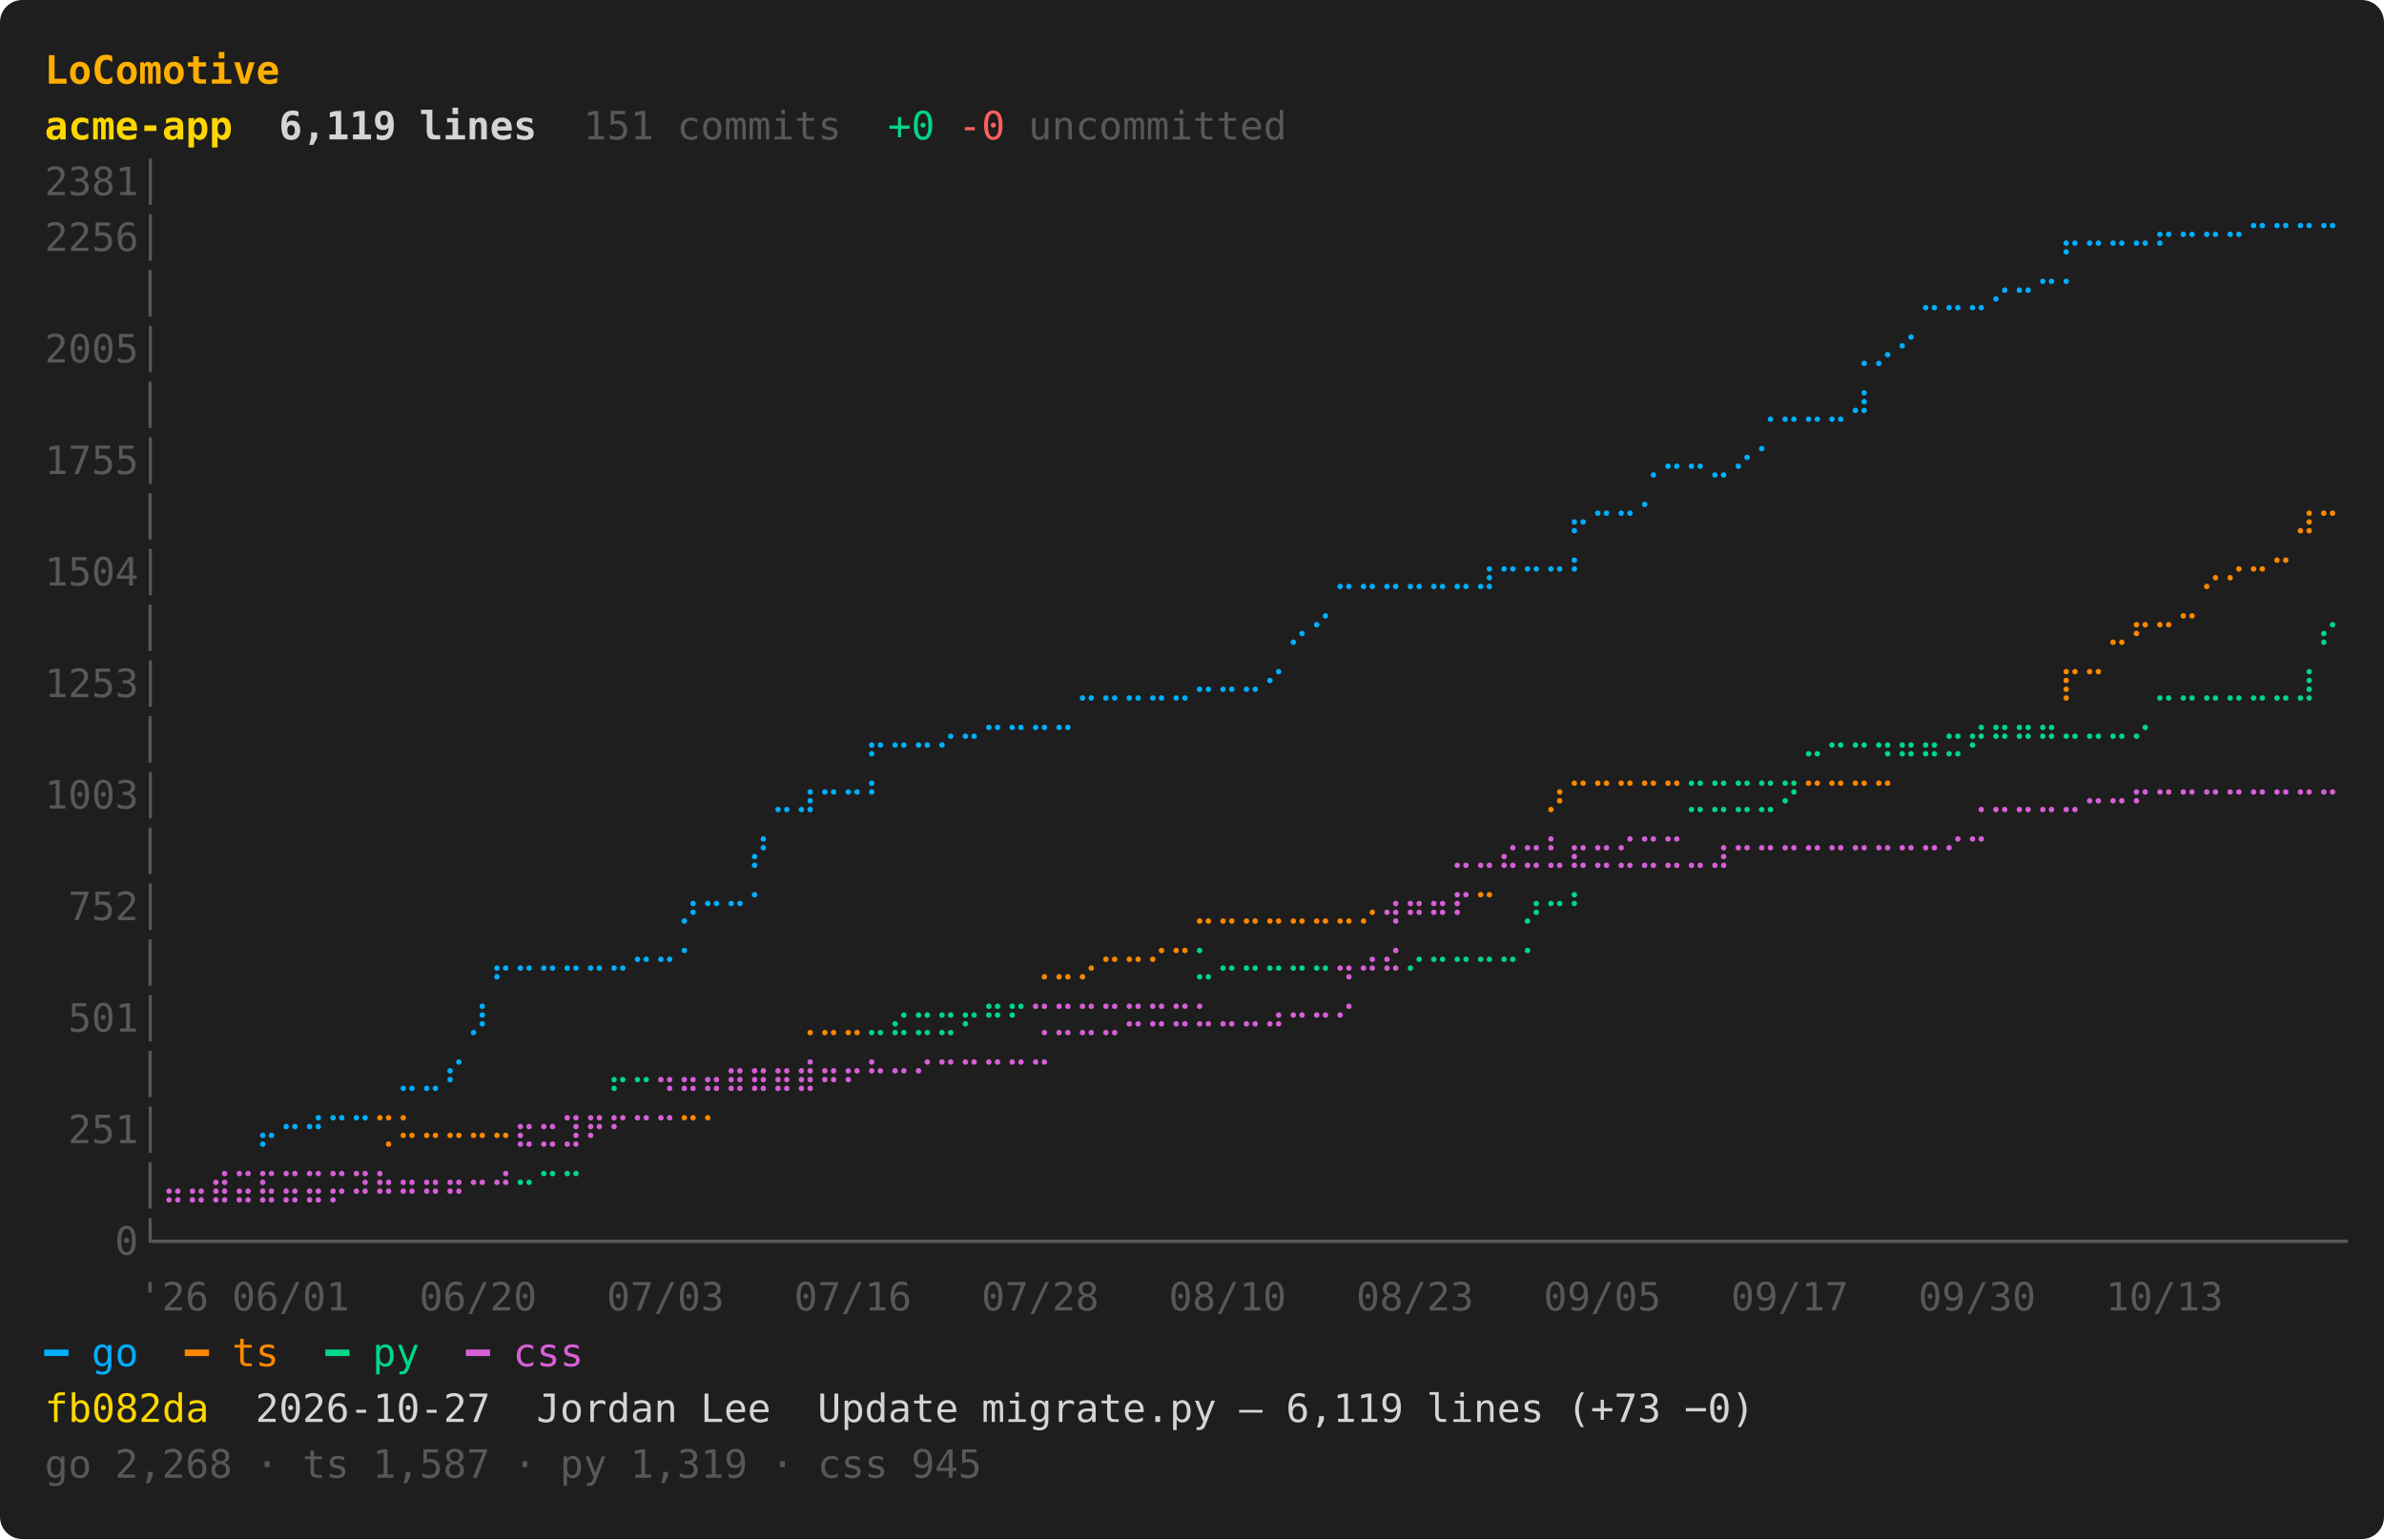
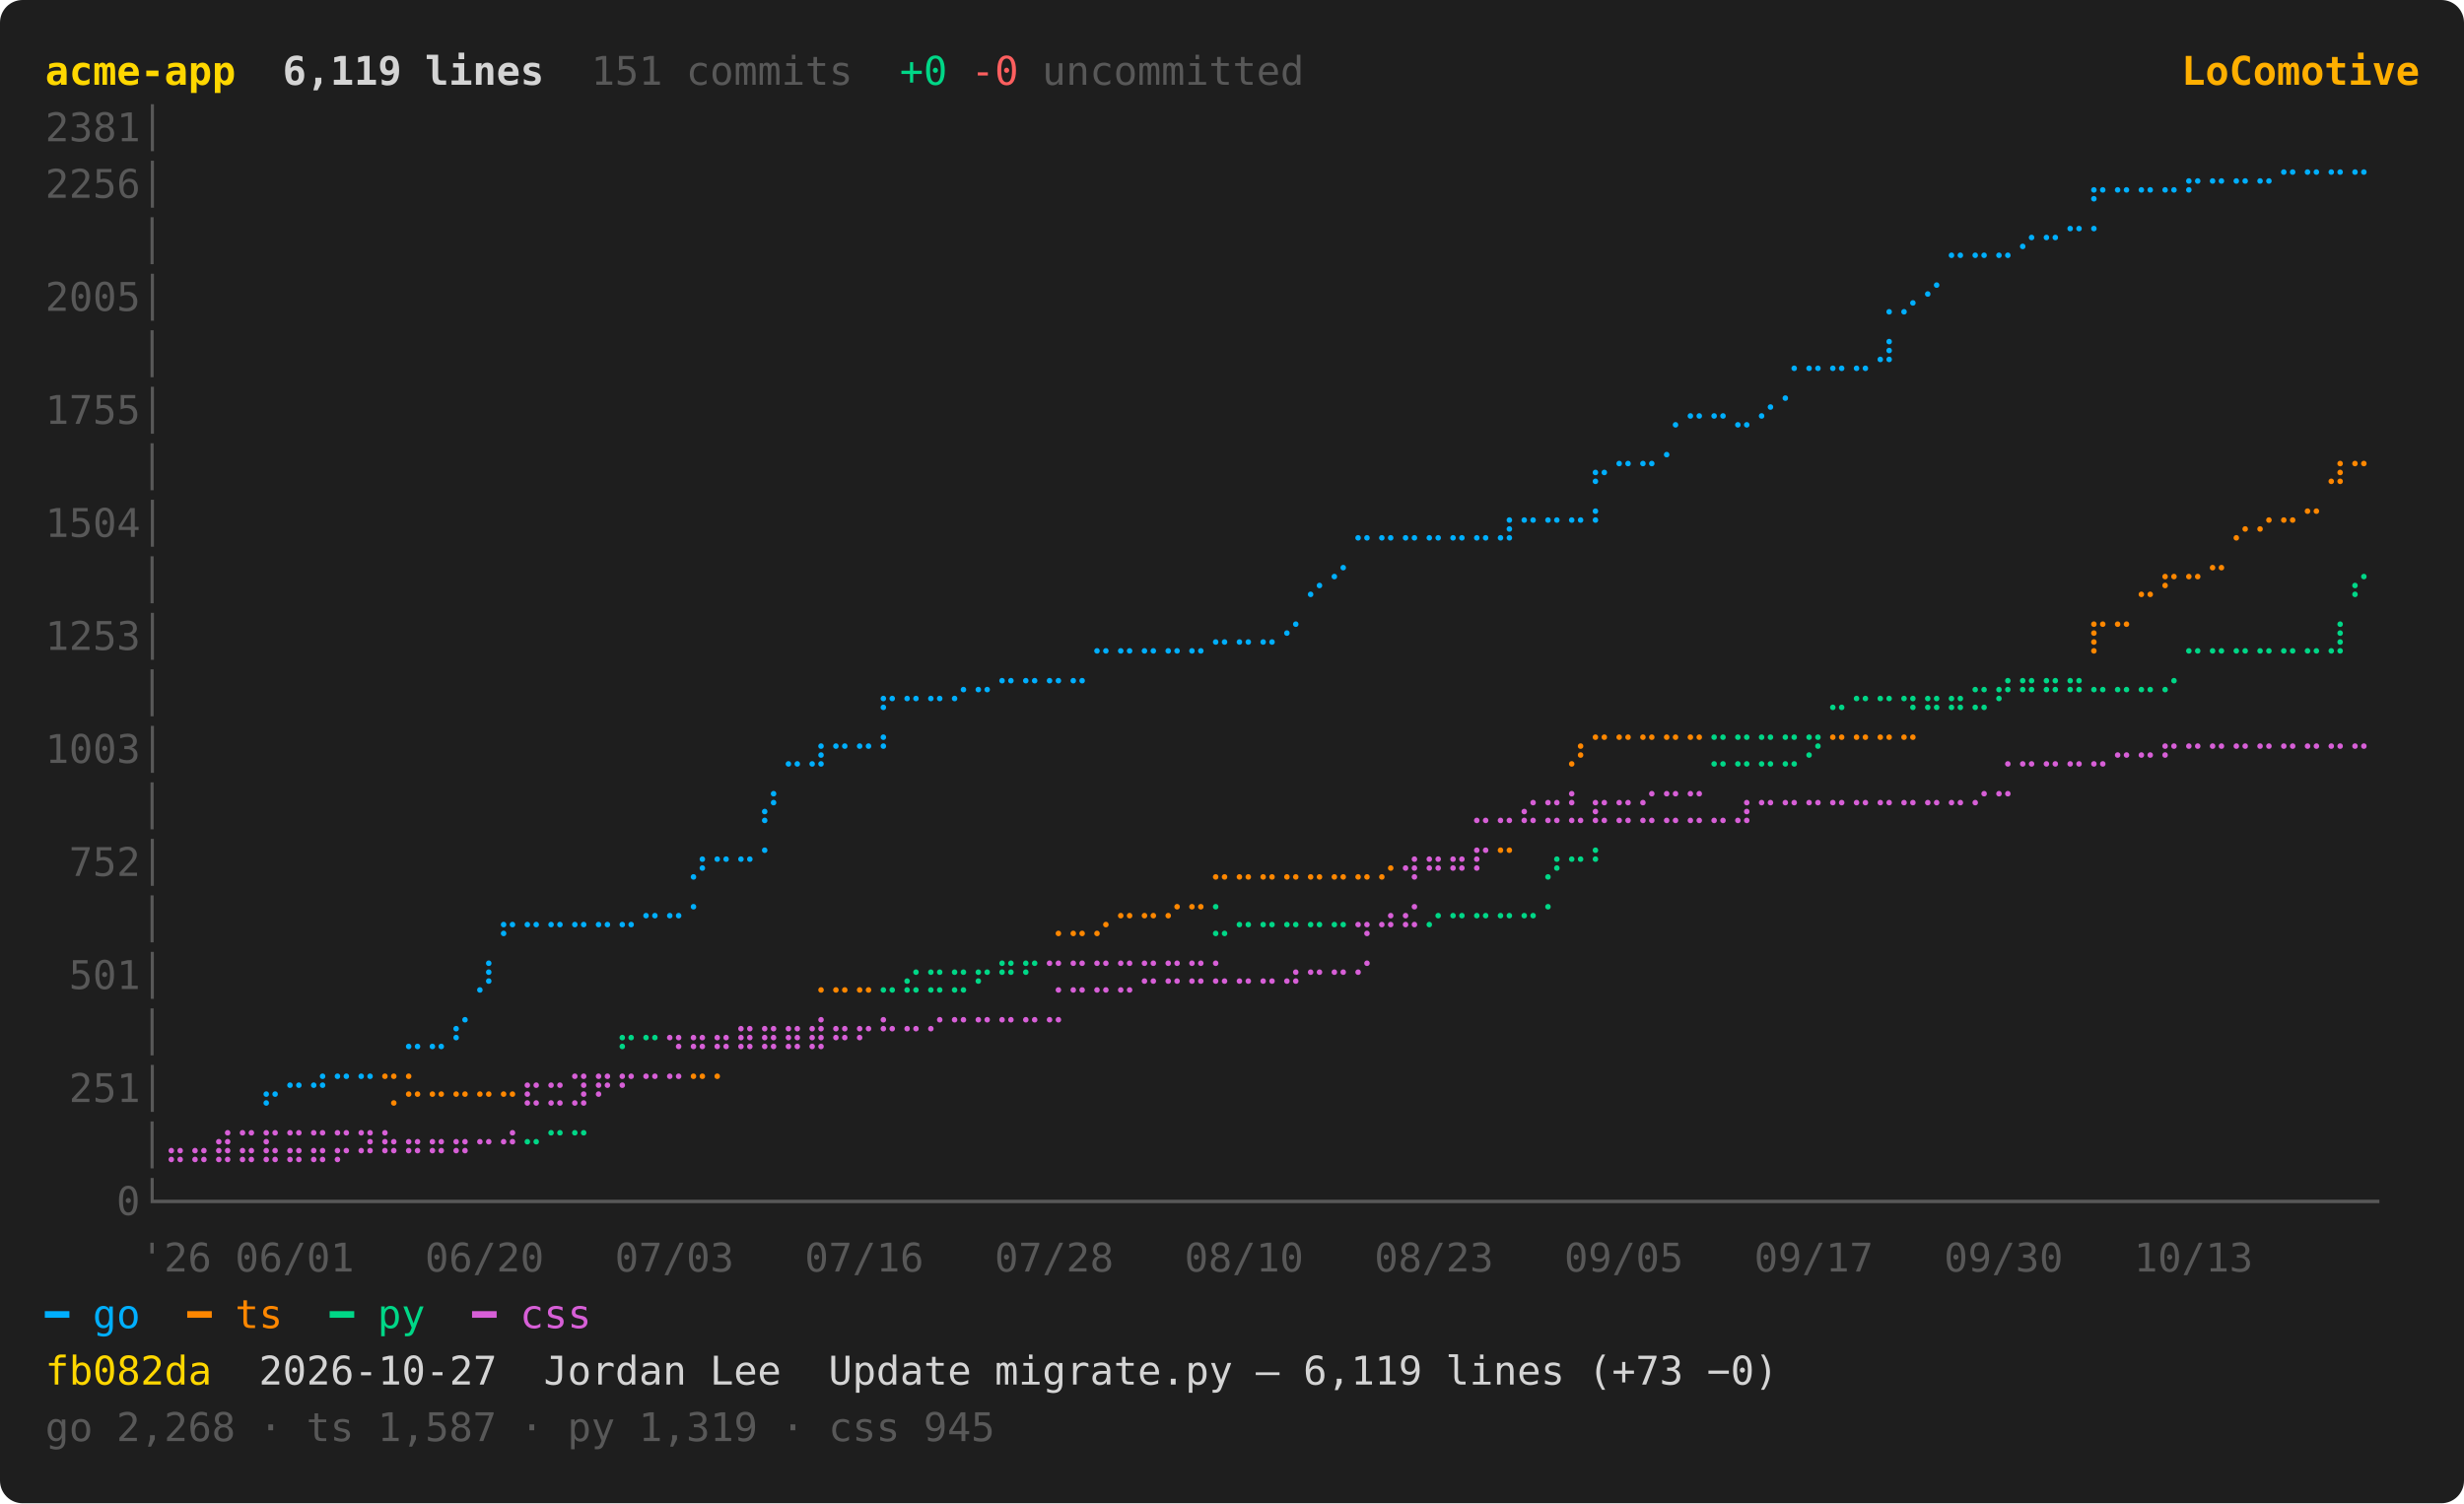
- <svg xmlns="http://www.w3.org/2000/svg" width="855" height="552" viewBox="0 0 855 552" font-family="Menlo, 'SF Mono', Consolas, 'DejaVu Sans Mono', monospace" font-size="14">
+ <svg xmlns="http://www.w3.org/2000/svg" width="872" height="532" viewBox="0 0 872 532" font-family="Menlo, 'SF Mono', Consolas, 'DejaVu Sans Mono', monospace" font-size="14">
  <rect width="100%" height="100%" rx="8" fill="#1e1e1e" />
-   <text x="16.0 24.4 32.8 41.2 49.6 58.0 66.4 74.8 83.2 91.6" y="30" fill="#ffaf00" font-weight="bold" xml:space="preserve">LoComotive</text>
-   <text x="16.0 24.4 32.8 41.2 49.6 58.0 66.4 74.8" y="50" fill="#ffd700" font-weight="bold" xml:space="preserve">acme-app</text>
-   <text x="100.0 108.4 116.8 125.2 133.6" y="50" fill="#d4d4d4" font-weight="bold" xml:space="preserve">6,119</text>
-   <text x="150.4 158.8 167.2 175.6 184.0" y="50" fill="#d4d4d4" font-weight="bold" xml:space="preserve">lines</text>
-   <text x="209.2 217.6 226.0" y="50" fill="#585858" xml:space="preserve">151</text>
-   <text x="242.8 251.2 259.6 268.0 276.4 284.8 293.2" y="50" fill="#585858" xml:space="preserve">commits</text>
-   <text x="318.4 326.8" y="50" fill="#00d787" xml:space="preserve">+0</text>
-   <text x="343.6 352.0" y="50" fill="#ff5f5f" xml:space="preserve">-0</text>
-   <text x="368.8 377.2 385.6 394.0 402.4 410.8 419.2 427.6 436.0 444.4 452.8" y="50" fill="#585858" xml:space="preserve">uncommitted</text>
-   <text x="16.0 24.4 32.8 41.2 49.6" y="70" fill="#585858" xml:space="preserve">2381│</text>
-   <text x="16.0 24.4 32.8 41.2 49.6" y="90" fill="#585858" xml:space="preserve">2256│</text>
-   <text x="738.4 746.8 755.2 763.6 772.0 780.4 788.8 797.2 805.6 814.0 822.4 830.8" y="90" fill="#00afff" xml:space="preserve">⡤⠤⠤⠤⠖⠒⠒⠒⠉⠉⠉⠉</text>
-   <text x="49.6" y="110" fill="#585858" xml:space="preserve">│</text>
-   <text x="688.0 696.4 704.8 713.2 721.6 730.0 738.4" y="110" fill="#00afff" xml:space="preserve">⣀⣀⣀⠔⠒⠉⠁</text>
-   <text x="16.0 24.4 32.8 41.2 49.6" y="130" fill="#585858" xml:space="preserve">2005│</text>
-   <text x="662.8 671.2 679.6" y="130" fill="#00afff" xml:space="preserve">⢀⡠⠊</text>
-   <text x="49.6" y="150" fill="#585858" xml:space="preserve">│</text>
-   <text x="629.2 637.6 646.0 654.4 662.8" y="150" fill="#00afff" xml:space="preserve">⢀⣀⣀⣀⠼</text>
-   <text x="16.0 24.4 32.8 41.2 49.6" y="170" fill="#585858" xml:space="preserve">1755│</text>
-   <text x="587.2 595.6 604.0 612.4 620.8 629.2" y="170" fill="#00afff" xml:space="preserve">⢀⠤⠤⣀⠔⠁</text>
-   <text x="49.6" y="190" fill="#585858" xml:space="preserve">│</text>
-   <text x="562.0 570.4 578.8 587.2" y="190" fill="#00afff" xml:space="preserve">⡤⠒⠒⠁</text>
-   <text x="822.4 830.8" y="190" fill="#ff8700" xml:space="preserve">⣰⠒</text>
-   <text x="16.0 24.4 32.8 41.2 49.6" y="210" fill="#585858" xml:space="preserve">1504│</text>
-   <text x="478.0 486.4 494.8 503.2 511.6 520.0 528.4 536.8 545.2 553.6 562.0" y="210" fill="#00afff" xml:space="preserve">⣀⣀⣀⣀⣀⣀⣰⠒⠒⠒⠃</text>
-   <text x="788.8 797.2 805.6 814.0" y="210" fill="#ff8700" xml:space="preserve">⡠⠔⠒⠉</text>
-   <text x="49.6" y="230" fill="#585858" xml:space="preserve">│</text>
-   <text x="461.2 469.6" y="230" fill="#00afff" xml:space="preserve">⡠⠊</text>
-   <text x="755.2 763.6 772.0 780.4" y="230" fill="#ff8700" xml:space="preserve">⣀⠖⠒⠉</text>
-   <text x="830.8" y="230" fill="#00d787" xml:space="preserve">⡔</text>
-   <text x="16.0 24.4 32.8 41.2 49.6" y="250" fill="#585858" xml:space="preserve">1253│</text>
-   <text x="385.6 394.0 402.4 410.8 419.2 427.6 436.0 444.4 452.8" y="250" fill="#00afff" xml:space="preserve">⣀⣀⣀⣀⣀⠤⠤⠤⠊</text>
-   <text x="738.4 746.8" y="250" fill="#ff8700" xml:space="preserve">⡏⠉</text>
-   <text x="772.0 780.4 788.8 797.2 805.6 814.0 822.4" y="250" fill="#00d787" xml:space="preserve">⣀⣀⣀⣀⣀⣀⣸</text>
-   <text x="49.6" y="270" fill="#585858" xml:space="preserve">│</text>
-   <text x="310.0 318.4 326.8 335.2 343.6 352.0 360.4 368.8 377.2" y="270" fill="#00afff" xml:space="preserve">⡤⠤⠤⠔⠒⠉⠉⠉⠉</text>
-   <text x="646.0 654.4 662.8 671.2 679.6 688.0 696.4 704.8 713.2 721.6 730.0 738.4 746.8 755.2 763.6" y="270" fill="#00d787" xml:space="preserve">⣀⠤⠤⢤⣤⣤⣒⠞⠛⠛⠛⠒⠒⠒⠊</text>
-   <text x="16.0 24.4 32.8 41.2 49.6" y="290" fill="#585858" xml:space="preserve">1003│</text>
-   <text x="276.4 284.8 293.2 301.6 310.0" y="290" fill="#00afff" xml:space="preserve">⣀⣰⠒⠒⠃</text>
-   <text x="553.6 562.0 570.4 578.8 587.2 595.6" y="290" fill="#ff8700" xml:space="preserve">⡰⠉⠉⠉⠉⠉</text>
-   <text x="604.0 612.4 620.8 629.2 637.6" y="290" fill="#00d787" xml:space="preserve">⣉⣉⣉⣉⠝</text>
-   <text x="646.0 654.4 662.8 671.2" y="290" fill="#ff8700" xml:space="preserve">⠉⠉⠉⠉</text>
-   <text x="704.8 713.2 721.6 730.0 738.4 746.8 755.2 763.6 772.0 780.4 788.8 797.2 805.6 814.0 822.4 830.8" y="290" fill="#d75fd7" xml:space="preserve">⢀⣀⣀⣀⣀⠤⠤⠖⠒⠒⠒⠒⠒⠒⠒⠒</text>
-   <text x="49.6" y="310" fill="#585858" xml:space="preserve">│</text>
-   <text x="268.0" y="310" fill="#00afff" xml:space="preserve">⡜</text>
-   <text x="520.0 528.4 536.8 545.2 553.6 562.0 570.4 578.8 587.2 595.6 604.0 612.4 620.8 629.2 637.6 646.0 654.4 662.8 671.2 679.6 688.0 696.4 704.8" y="310" fill="#d75fd7" xml:space="preserve">⣀⣀⣔⣒⣃⣖⣒⣊⣉⣉⣀⣰⠒⠒⠒⠒⠒⠒⠒⠒⠒⠊⠉</text>
-   <text x="24.4 32.8 41.2 49.6" y="330" fill="#585858" xml:space="preserve">752│</text>
-   <text x="242.8 251.2 259.6 268.0" y="330" fill="#00afff" xml:space="preserve">⡰⠒⠒⠁</text>
-   <text x="427.6 436.0 444.4 452.8 461.2 469.6 478.0 486.4" y="330" fill="#ff8700" xml:space="preserve">⣀⣀⣀⣀⣀⣀⣀⡠</text>
-   <text x="494.8 503.2 511.6 520.0" y="330" fill="#d75fd7" xml:space="preserve">⢴⠶⠶⠏</text>
-   <text x="528.4" y="330" fill="#ff8700" xml:space="preserve">⠉</text>
-   <text x="545.2 553.6 562.0" y="330" fill="#00d787" xml:space="preserve">⡰⠒⠃</text>
-   <text x="49.6" y="350" fill="#585858" xml:space="preserve">│</text>
-   <text x="175.6 184.0 192.4 200.8 209.2 217.6 226.0 234.4 242.8" y="350" fill="#00afff" xml:space="preserve">⡤⠤⠤⠤⠤⠤⠒⠒⠁</text>
-   <text x="368.8 377.2 385.6 394.0 402.4 410.8 419.2" y="350" fill="#ff8700" xml:space="preserve">⢀⣀⡠⠒⠒⠊⠉</text>
-   <text x="427.6 436.0 444.4 452.8 461.2 469.6" y="350" fill="#00d787" xml:space="preserve">⣁⠤⠤⠤⠤⠤</text>
-   <text x="478.0 486.4 494.8" y="350" fill="#d75fd7" xml:space="preserve">⢤⠴⠮</text>
-   <text x="503.2 511.6 520.0 528.4 536.8 545.2" y="350" fill="#00d787" xml:space="preserve">⠔⠒⠒⠒⠒⠁</text>
-   <text x="24.4 32.8 41.2 49.6" y="370" fill="#585858" xml:space="preserve">501│</text>
-   <text x="167.2" y="370" fill="#00afff" xml:space="preserve">⡸</text>
-   <text x="284.8 293.2 301.6" y="370" fill="#ff8700" xml:space="preserve">⢀⣀⣀</text>
-   <text x="310.0 318.4 326.8 335.2 343.6 352.0 360.4" y="370" fill="#00d787" xml:space="preserve">⣀⣔⣒⣒⠖⠛⠋</text>
-   <text x="368.8 377.2 385.6 394.0 402.4 410.8 419.2 427.6 436.0 444.4 452.8 461.2 469.6 478.0" y="370" fill="#d75fd7" xml:space="preserve">⢉⣉⣉⣉⠭⠭⠭⠥⠤⠤⠴⠒⠒⠊</text>
-   <text x="49.6" y="390" fill="#585858" xml:space="preserve">│</text>
-   <text x="142.0 150.4 158.8" y="390" fill="#00afff" xml:space="preserve">⣀⣀⠎</text>
-   <text x="217.6 226.0" y="390" fill="#00d787" xml:space="preserve">⡤⠤</text>
-   <text x="234.4 242.8 251.2 259.6 268.0 276.4 284.8 293.2 301.6 310.0 318.4 326.8 335.2 343.6 352.0 360.4 368.8" y="390" fill="#d75fd7" xml:space="preserve">⢤⣤⣤⣶⣶⣶⣾⠶⠖⠓⠒⠊⠉⠉⠉⠉⠉</text>
-   <text x="24.4 32.8 41.2 49.6" y="410" fill="#585858" xml:space="preserve">251│</text>
-   <text x="91.6 100.0 108.4 116.8 125.2" y="410" fill="#00afff" xml:space="preserve">⡤⠒⠚⠉⠉</text>
-   <text x="133.6 142.0 150.4 158.8 167.2 175.6" y="410" fill="#ff8700" xml:space="preserve">⢉⠥⠤⠤⠤⠤</text>
-   <text x="184.0 192.4 200.8 209.2 217.6 226.0 234.4" y="410" fill="#d75fd7" xml:space="preserve">⣖⣒⣹⠟⠋⠉⠉</text>
-   <text x="242.8 251.2" y="410" fill="#ff8700" xml:space="preserve">⠉⠁</text>
-   <text x="49.6" y="430" fill="#585858" xml:space="preserve">│</text>
-   <text x="58.0 66.4 74.8 83.2 91.6 100.0 108.4 116.8 125.2 133.6 142.0 150.4 158.8 167.2 175.6" y="430" fill="#d75fd7" xml:space="preserve">⣤⣤⣾⣭⣯⣭⣭⡭⠽⠷⠶⠶⠶⠒⠚</text>
-   <text x="184.0 192.4 200.8" y="430" fill="#00d787" xml:space="preserve">⠒⠉⠉</text>
-   <text x="41.2 49.6 58.0 66.4 74.8 83.2 91.6 100.0 108.4 116.8 125.2 133.6 142.0 150.4 158.8 167.2 175.6 184.0 192.4 200.8 209.2 217.6 226.0 234.4 242.8 251.2 259.6 268.0 276.4 284.8 293.2 301.6 310.0 318.4 326.8 335.2 343.6 352.0 360.4 368.8 377.2 385.6 394.0 402.4 410.8 419.2 427.6 436.0 444.4 452.8 461.2 469.6 478.0 486.4 494.8 503.2 511.6 520.0 528.4 536.8 545.2 553.6 562.0 570.4 578.8 587.2 595.6 604.0 612.4 620.8 629.2 637.6 646.0 654.4 662.8 671.2 679.6 688.0 696.4 704.8 713.2 721.6 730.0 738.4 746.8 755.2 763.6 772.0 780.4 788.8 797.2 805.6 814.0 822.4 830.8" y="450" fill="#585858" xml:space="preserve">0└─────────────────────────────────────────────────────────────────────────────────────────────</text>
-   <text x="49.6 58.0 66.4" y="470" fill="#585858" xml:space="preserve">'26</text>
-   <text x="83.2 91.6 100.0 108.4 116.8" y="470" fill="#585858" xml:space="preserve">06/01</text>
-   <text x="150.4 158.8 167.2 175.6 184.0" y="470" fill="#585858" xml:space="preserve">06/20</text>
-   <text x="217.6 226.0 234.4 242.8 251.2" y="470" fill="#585858" xml:space="preserve">07/03</text>
-   <text x="284.8 293.2 301.6 310.0 318.4" y="470" fill="#585858" xml:space="preserve">07/16</text>
-   <text x="352.0 360.4 368.8 377.2 385.6" y="470" fill="#585858" xml:space="preserve">07/28</text>
-   <text x="419.2 427.6 436.0 444.4 452.8" y="470" fill="#585858" xml:space="preserve">08/10</text>
-   <text x="486.4 494.8 503.2 511.6 520.0" y="470" fill="#585858" xml:space="preserve">08/23</text>
-   <text x="553.6 562.0 570.4 578.8 587.2" y="470" fill="#585858" xml:space="preserve">09/05</text>
-   <text x="620.8 629.2 637.6 646.0 654.4" y="470" fill="#585858" xml:space="preserve">09/17</text>
-   <text x="688.0 696.4 704.8 713.2 721.6" y="470" fill="#585858" xml:space="preserve">09/30</text>
-   <text x="755.2 763.6 772.0 780.4 788.8" y="470" fill="#585858" xml:space="preserve">10/13</text>
-   <text x="16.0" y="490" fill="#00afff" xml:space="preserve">━</text>
-   <text x="32.8 41.2" y="490" fill="#00afff" xml:space="preserve">go</text>
-   <text x="66.4" y="490" fill="#ff8700" xml:space="preserve">━</text>
-   <text x="83.2 91.6" y="490" fill="#ff8700" xml:space="preserve">ts</text>
-   <text x="116.8" y="490" fill="#00d787" xml:space="preserve">━</text>
-   <text x="133.6 142.0" y="490" fill="#00d787" xml:space="preserve">py</text>
-   <text x="167.2" y="490" fill="#d75fd7" xml:space="preserve">━</text>
-   <text x="184.0 192.4 200.8" y="490" fill="#d75fd7" xml:space="preserve">css</text>
-   <text x="16.0 24.4 32.8 41.2 49.6 58.0 66.4" y="510" fill="#ffd700" xml:space="preserve">fb082da</text>
-   <text x="91.6 100.0 108.4 116.8 125.2 133.6 142.0 150.4 158.8 167.2" y="510" fill="#d4d4d4" xml:space="preserve">2026-10-27</text>
-   <text x="192.4 200.8 209.2 217.6 226.0 234.4" y="510" fill="#d4d4d4" xml:space="preserve">Jordan</text>
-   <text x="251.2 259.6 268.0" y="510" fill="#d4d4d4" xml:space="preserve">Lee</text>
-   <text x="293.2 301.6 310.0 318.4 326.8 335.2" y="510" fill="#d4d4d4" xml:space="preserve">Update</text>
-   <text x="352.0 360.4 368.8 377.2 385.6 394.0 402.4 410.8 419.2 427.6" y="510" fill="#d4d4d4" xml:space="preserve">migrate.py</text>
-   <text x="444.4" y="510" fill="#d4d4d4" xml:space="preserve">—</text>
-   <text x="461.2 469.6 478.0 486.4 494.8" y="510" fill="#d4d4d4" xml:space="preserve">6,119</text>
-   <text x="511.6 520.0 528.4 536.8 545.2" y="510" fill="#d4d4d4" xml:space="preserve">lines</text>
-   <text x="562.0 570.4 578.8 587.2" y="510" fill="#d4d4d4" xml:space="preserve">(+73</text>
-   <text x="604.0 612.4 620.8" y="510" fill="#d4d4d4" xml:space="preserve">−0)</text>
-   <text x="16.0 24.4" y="530" fill="#585858" xml:space="preserve">go</text>
-   <text x="41.2 49.6 58.0 66.4 74.8" y="530" fill="#585858" xml:space="preserve">2,268</text>
-   <text x="91.6" y="530" fill="#585858" xml:space="preserve">·</text>
-   <text x="108.4 116.8" y="530" fill="#585858" xml:space="preserve">ts</text>
-   <text x="133.6 142.0 150.4 158.8 167.2" y="530" fill="#585858" xml:space="preserve">1,587</text>
-   <text x="184.0" y="530" fill="#585858" xml:space="preserve">·</text>
-   <text x="200.8 209.2" y="530" fill="#585858" xml:space="preserve">py</text>
-   <text x="226.0 234.4 242.8 251.2 259.6" y="530" fill="#585858" xml:space="preserve">1,319</text>
-   <text x="276.4" y="530" fill="#585858" xml:space="preserve">·</text>
-   <text x="293.2 301.6 310.0" y="530" fill="#585858" xml:space="preserve">css</text>
-   <text x="326.8 335.2 343.6" y="530" fill="#585858" xml:space="preserve">945</text>
+   <text x="16.0 24.4 32.8 41.2 49.6 58.0 66.4 74.8" y="30" fill="#ffd700" font-weight="bold" xml:space="preserve">acme-app</text>
+   <text x="100.0 108.4 116.8 125.2 133.6" y="30" fill="#d4d4d4" font-weight="bold" xml:space="preserve">6,119</text>
+   <text x="150.4 158.8 167.2 175.6 184.0" y="30" fill="#d4d4d4" font-weight="bold" xml:space="preserve">lines</text>
+   <text x="209.2 217.6 226.0" y="30" fill="#585858" xml:space="preserve">151</text>
+   <text x="242.8 251.2 259.6 268.0 276.4 284.8 293.2" y="30" fill="#585858" xml:space="preserve">commits</text>
+   <text x="318.4 326.8" y="30" fill="#00d787" xml:space="preserve">+0</text>
+   <text x="343.6 352.0" y="30" fill="#ff5f5f" xml:space="preserve">-0</text>
+   <text x="368.8 377.2 385.6 394.0 402.4 410.8 419.2 427.6 436.0 444.4 452.8" y="30" fill="#585858" xml:space="preserve">uncommitted</text>
+   <text x="772.0 780.4 788.8 797.2 805.6 814.0 822.4 830.8 839.2 847.6" y="30" fill="#ffaf00" font-weight="bold" xml:space="preserve">LoComotive</text>
+   <text x="16.0 24.4 32.8 41.2 49.6" y="50" fill="#585858" xml:space="preserve">2381│</text>
+   <text x="16.0 24.4 32.8 41.2 49.6" y="70" fill="#585858" xml:space="preserve">2256│</text>
+   <text x="738.4 746.8 755.2 763.6 772.0 780.4 788.8 797.2 805.6 814.0 822.4 830.8" y="70" fill="#00afff" xml:space="preserve">⡤⠤⠤⠤⠖⠒⠒⠒⠉⠉⠉⠉</text>
+   <text x="49.6" y="90" fill="#585858" xml:space="preserve">│</text>
+   <text x="688.0 696.4 704.8 713.2 721.6 730.0 738.4" y="90" fill="#00afff" xml:space="preserve">⣀⣀⣀⠔⠒⠉⠁</text>
+   <text x="16.0 24.4 32.8 41.2 49.6" y="110" fill="#585858" xml:space="preserve">2005│</text>
+   <text x="662.8 671.2 679.6" y="110" fill="#00afff" xml:space="preserve">⢀⡠⠊</text>
+   <text x="49.6" y="130" fill="#585858" xml:space="preserve">│</text>
+   <text x="629.2 637.6 646.0 654.4 662.8" y="130" fill="#00afff" xml:space="preserve">⢀⣀⣀⣀⠼</text>
+   <text x="16.0 24.4 32.8 41.2 49.6" y="150" fill="#585858" xml:space="preserve">1755│</text>
+   <text x="587.2 595.6 604.0 612.4 620.8 629.2" y="150" fill="#00afff" xml:space="preserve">⢀⠤⠤⣀⠔⠁</text>
+   <text x="49.6" y="170" fill="#585858" xml:space="preserve">│</text>
+   <text x="562.0 570.4 578.8 587.2" y="170" fill="#00afff" xml:space="preserve">⡤⠒⠒⠁</text>
+   <text x="822.4 830.8" y="170" fill="#ff8700" xml:space="preserve">⣰⠒</text>
+   <text x="16.0 24.4 32.8 41.2 49.6" y="190" fill="#585858" xml:space="preserve">1504│</text>
+   <text x="478.0 486.4 494.8 503.2 511.6 520.0 528.4 536.8 545.2 553.6 562.0" y="190" fill="#00afff" xml:space="preserve">⣀⣀⣀⣀⣀⣀⣰⠒⠒⠒⠃</text>
+   <text x="788.8 797.2 805.6 814.0" y="190" fill="#ff8700" xml:space="preserve">⡠⠔⠒⠉</text>
+   <text x="49.6" y="210" fill="#585858" xml:space="preserve">│</text>
+   <text x="461.2 469.6" y="210" fill="#00afff" xml:space="preserve">⡠⠊</text>
+   <text x="755.2 763.6 772.0 780.4" y="210" fill="#ff8700" xml:space="preserve">⣀⠖⠒⠉</text>
+   <text x="830.8" y="210" fill="#00d787" xml:space="preserve">⡔</text>
+   <text x="16.0 24.4 32.8 41.2 49.6" y="230" fill="#585858" xml:space="preserve">1253│</text>
+   <text x="385.6 394.0 402.4 410.8 419.2 427.6 436.0 444.4 452.8" y="230" fill="#00afff" xml:space="preserve">⣀⣀⣀⣀⣀⠤⠤⠤⠊</text>
+   <text x="738.4 746.8" y="230" fill="#ff8700" xml:space="preserve">⡏⠉</text>
+   <text x="772.0 780.4 788.8 797.2 805.6 814.0 822.4" y="230" fill="#00d787" xml:space="preserve">⣀⣀⣀⣀⣀⣀⣸</text>
+   <text x="49.6" y="250" fill="#585858" xml:space="preserve">│</text>
+   <text x="310.0 318.4 326.8 335.2 343.6 352.0 360.4 368.8 377.2" y="250" fill="#00afff" xml:space="preserve">⡤⠤⠤⠔⠒⠉⠉⠉⠉</text>
+   <text x="646.0 654.4 662.8 671.2 679.6 688.0 696.4 704.8 713.2 721.6 730.0 738.4 746.8 755.2 763.6" y="250" fill="#00d787" xml:space="preserve">⣀⠤⠤⢤⣤⣤⣒⠞⠛⠛⠛⠒⠒⠒⠊</text>
+   <text x="16.0 24.4 32.8 41.2 49.6" y="270" fill="#585858" xml:space="preserve">1003│</text>
+   <text x="276.4 284.8 293.2 301.6 310.0" y="270" fill="#00afff" xml:space="preserve">⣀⣰⠒⠒⠃</text>
+   <text x="553.6 562.0 570.4 578.8 587.2 595.6" y="270" fill="#ff8700" xml:space="preserve">⡰⠉⠉⠉⠉⠉</text>
+   <text x="604.0 612.4 620.8 629.2 637.6" y="270" fill="#00d787" xml:space="preserve">⣉⣉⣉⣉⠝</text>
+   <text x="646.0 654.4 662.8 671.2" y="270" fill="#ff8700" xml:space="preserve">⠉⠉⠉⠉</text>
+   <text x="704.8 713.2 721.6 730.0 738.4 746.8 755.2 763.6 772.0 780.4 788.8 797.2 805.6 814.0 822.4 830.8" y="270" fill="#d75fd7" xml:space="preserve">⢀⣀⣀⣀⣀⠤⠤⠖⠒⠒⠒⠒⠒⠒⠒⠒</text>
+   <text x="49.6" y="290" fill="#585858" xml:space="preserve">│</text>
+   <text x="268.0" y="290" fill="#00afff" xml:space="preserve">⡜</text>
+   <text x="520.0 528.4 536.8 545.2 553.6 562.0 570.4 578.8 587.2 595.6 604.0 612.4 620.8 629.2 637.6 646.0 654.4 662.8 671.2 679.6 688.0 696.4 704.8" y="290" fill="#d75fd7" xml:space="preserve">⣀⣀⣔⣒⣃⣖⣒⣊⣉⣉⣀⣰⠒⠒⠒⠒⠒⠒⠒⠒⠒⠊⠉</text>
+   <text x="24.4 32.8 41.2 49.6" y="310" fill="#585858" xml:space="preserve">752│</text>
+   <text x="242.8 251.2 259.6 268.0" y="310" fill="#00afff" xml:space="preserve">⡰⠒⠒⠁</text>
+   <text x="427.6 436.0 444.4 452.8 461.2 469.6 478.0 486.4" y="310" fill="#ff8700" xml:space="preserve">⣀⣀⣀⣀⣀⣀⣀⡠</text>
+   <text x="494.8 503.2 511.6 520.0" y="310" fill="#d75fd7" xml:space="preserve">⢴⠶⠶⠏</text>
+   <text x="528.4" y="310" fill="#ff8700" xml:space="preserve">⠉</text>
+   <text x="545.2 553.6 562.0" y="310" fill="#00d787" xml:space="preserve">⡰⠒⠃</text>
+   <text x="49.6" y="330" fill="#585858" xml:space="preserve">│</text>
+   <text x="175.6 184.0 192.4 200.8 209.2 217.6 226.0 234.4 242.8" y="330" fill="#00afff" xml:space="preserve">⡤⠤⠤⠤⠤⠤⠒⠒⠁</text>
+   <text x="368.8 377.2 385.6 394.0 402.4 410.8 419.2" y="330" fill="#ff8700" xml:space="preserve">⢀⣀⡠⠒⠒⠊⠉</text>
+   <text x="427.6 436.0 444.4 452.8 461.2 469.6" y="330" fill="#00d787" xml:space="preserve">⣁⠤⠤⠤⠤⠤</text>
+   <text x="478.0 486.4 494.8" y="330" fill="#d75fd7" xml:space="preserve">⢤⠴⠮</text>
+   <text x="503.2 511.6 520.0 528.4 536.8 545.2" y="330" fill="#00d787" xml:space="preserve">⠔⠒⠒⠒⠒⠁</text>
+   <text x="24.4 32.8 41.2 49.6" y="350" fill="#585858" xml:space="preserve">501│</text>
+   <text x="167.2" y="350" fill="#00afff" xml:space="preserve">⡸</text>
+   <text x="284.8 293.2 301.6" y="350" fill="#ff8700" xml:space="preserve">⢀⣀⣀</text>
+   <text x="310.0 318.4 326.8 335.2 343.6 352.0 360.4" y="350" fill="#00d787" xml:space="preserve">⣀⣔⣒⣒⠖⠛⠋</text>
+   <text x="368.8 377.2 385.6 394.0 402.4 410.8 419.2 427.6 436.0 444.4 452.8 461.2 469.6 478.0" y="350" fill="#d75fd7" xml:space="preserve">⢉⣉⣉⣉⠭⠭⠭⠥⠤⠤⠴⠒⠒⠊</text>
+   <text x="49.6" y="370" fill="#585858" xml:space="preserve">│</text>
+   <text x="142.0 150.4 158.8" y="370" fill="#00afff" xml:space="preserve">⣀⣀⠎</text>
+   <text x="217.6 226.0" y="370" fill="#00d787" xml:space="preserve">⡤⠤</text>
+   <text x="234.4 242.8 251.2 259.6 268.0 276.4 284.8 293.2 301.6 310.0 318.4 326.8 335.2 343.6 352.0 360.4 368.8" y="370" fill="#d75fd7" xml:space="preserve">⢤⣤⣤⣶⣶⣶⣾⠶⠖⠓⠒⠊⠉⠉⠉⠉⠉</text>
+   <text x="24.4 32.8 41.2 49.6" y="390" fill="#585858" xml:space="preserve">251│</text>
+   <text x="91.6 100.0 108.4 116.8 125.2" y="390" fill="#00afff" xml:space="preserve">⡤⠒⠚⠉⠉</text>
+   <text x="133.6 142.0 150.4 158.8 167.2 175.6" y="390" fill="#ff8700" xml:space="preserve">⢉⠥⠤⠤⠤⠤</text>
+   <text x="184.0 192.4 200.8 209.2 217.6 226.0 234.4" y="390" fill="#d75fd7" xml:space="preserve">⣖⣒⣹⠟⠋⠉⠉</text>
+   <text x="242.8 251.2" y="390" fill="#ff8700" xml:space="preserve">⠉⠁</text>
+   <text x="49.6" y="410" fill="#585858" xml:space="preserve">│</text>
+   <text x="58.0 66.4 74.8 83.2 91.6 100.0 108.4 116.8 125.2 133.6 142.0 150.4 158.8 167.2 175.6" y="410" fill="#d75fd7" xml:space="preserve">⣤⣤⣾⣭⣯⣭⣭⡭⠽⠷⠶⠶⠶⠒⠚</text>
+   <text x="184.0 192.4 200.8" y="410" fill="#00d787" xml:space="preserve">⠒⠉⠉</text>
+   <text x="41.2 49.6 58.0 66.4 74.8 83.2 91.6 100.0 108.4 116.8 125.2 133.6 142.0 150.4 158.8 167.2 175.6 184.0 192.4 200.8 209.2 217.6 226.0 234.4 242.8 251.2 259.6 268.0 276.4 284.8 293.2 301.6 310.0 318.4 326.8 335.2 343.6 352.0 360.4 368.8 377.2 385.6 394.0 402.4 410.8 419.2 427.6 436.0 444.4 452.8 461.2 469.6 478.0 486.4 494.8 503.2 511.6 520.0 528.4 536.8 545.2 553.6 562.0 570.4 578.8 587.2 595.6 604.0 612.4 620.8 629.2 637.6 646.0 654.4 662.8 671.2 679.6 688.0 696.4 704.8 713.2 721.6 730.0 738.4 746.8 755.2 763.6 772.0 780.4 788.8 797.2 805.6 814.0 822.4 830.8" y="430" fill="#585858" xml:space="preserve">0└─────────────────────────────────────────────────────────────────────────────────────────────</text>
+   <text x="49.6 58.0 66.4" y="450" fill="#585858" xml:space="preserve">'26</text>
+   <text x="83.2 91.6 100.0 108.4 116.8" y="450" fill="#585858" xml:space="preserve">06/01</text>
+   <text x="150.4 158.8 167.2 175.6 184.0" y="450" fill="#585858" xml:space="preserve">06/20</text>
+   <text x="217.6 226.0 234.4 242.8 251.2" y="450" fill="#585858" xml:space="preserve">07/03</text>
+   <text x="284.8 293.2 301.6 310.0 318.4" y="450" fill="#585858" xml:space="preserve">07/16</text>
+   <text x="352.0 360.4 368.8 377.2 385.6" y="450" fill="#585858" xml:space="preserve">07/28</text>
+   <text x="419.2 427.6 436.0 444.4 452.8" y="450" fill="#585858" xml:space="preserve">08/10</text>
+   <text x="486.4 494.8 503.2 511.6 520.0" y="450" fill="#585858" xml:space="preserve">08/23</text>
+   <text x="553.6 562.0 570.4 578.8 587.2" y="450" fill="#585858" xml:space="preserve">09/05</text>
+   <text x="620.8 629.2 637.6 646.0 654.4" y="450" fill="#585858" xml:space="preserve">09/17</text>
+   <text x="688.0 696.4 704.8 713.2 721.6" y="450" fill="#585858" xml:space="preserve">09/30</text>
+   <text x="755.2 763.6 772.0 780.4 788.8" y="450" fill="#585858" xml:space="preserve">10/13</text>
+   <text x="16.0" y="470" fill="#00afff" xml:space="preserve">━</text>
+   <text x="32.8 41.2" y="470" fill="#00afff" xml:space="preserve">go</text>
+   <text x="66.4" y="470" fill="#ff8700" xml:space="preserve">━</text>
+   <text x="83.2 91.6" y="470" fill="#ff8700" xml:space="preserve">ts</text>
+   <text x="116.8" y="470" fill="#00d787" xml:space="preserve">━</text>
+   <text x="133.6 142.0" y="470" fill="#00d787" xml:space="preserve">py</text>
+   <text x="167.2" y="470" fill="#d75fd7" xml:space="preserve">━</text>
+   <text x="184.0 192.4 200.8" y="470" fill="#d75fd7" xml:space="preserve">css</text>
+   <text x="16.0 24.4 32.8 41.2 49.6 58.0 66.4" y="490" fill="#ffd700" xml:space="preserve">fb082da</text>
+   <text x="91.6 100.0 108.4 116.8 125.2 133.6 142.0 150.4 158.8 167.2" y="490" fill="#d4d4d4" xml:space="preserve">2026-10-27</text>
+   <text x="192.4 200.8 209.2 217.6 226.0 234.4" y="490" fill="#d4d4d4" xml:space="preserve">Jordan</text>
+   <text x="251.2 259.6 268.0" y="490" fill="#d4d4d4" xml:space="preserve">Lee</text>
+   <text x="293.2 301.6 310.0 318.4 326.8 335.2" y="490" fill="#d4d4d4" xml:space="preserve">Update</text>
+   <text x="352.0 360.4 368.8 377.2 385.6 394.0 402.4 410.8 419.2 427.6" y="490" fill="#d4d4d4" xml:space="preserve">migrate.py</text>
+   <text x="444.4" y="490" fill="#d4d4d4" xml:space="preserve">—</text>
+   <text x="461.2 469.6 478.0 486.4 494.8" y="490" fill="#d4d4d4" xml:space="preserve">6,119</text>
+   <text x="511.6 520.0 528.4 536.8 545.2" y="490" fill="#d4d4d4" xml:space="preserve">lines</text>
+   <text x="562.0 570.4 578.8 587.2" y="490" fill="#d4d4d4" xml:space="preserve">(+73</text>
+   <text x="604.0 612.4 620.8" y="490" fill="#d4d4d4" xml:space="preserve">−0)</text>
+   <text x="16.0 24.4" y="510" fill="#585858" xml:space="preserve">go</text>
+   <text x="41.2 49.6 58.0 66.4 74.8" y="510" fill="#585858" xml:space="preserve">2,268</text>
+   <text x="91.6" y="510" fill="#585858" xml:space="preserve">·</text>
+   <text x="108.4 116.8" y="510" fill="#585858" xml:space="preserve">ts</text>
+   <text x="133.6 142.0 150.4 158.8 167.2" y="510" fill="#585858" xml:space="preserve">1,587</text>
+   <text x="184.0" y="510" fill="#585858" xml:space="preserve">·</text>
+   <text x="200.8 209.2" y="510" fill="#585858" xml:space="preserve">py</text>
+   <text x="226.0 234.4 242.8 251.2 259.6" y="510" fill="#585858" xml:space="preserve">1,319</text>
+   <text x="276.4" y="510" fill="#585858" xml:space="preserve">·</text>
+   <text x="293.2 301.6 310.0" y="510" fill="#585858" xml:space="preserve">css</text>
+   <text x="326.8 335.2 343.6" y="510" fill="#585858" xml:space="preserve">945</text>
</svg>
